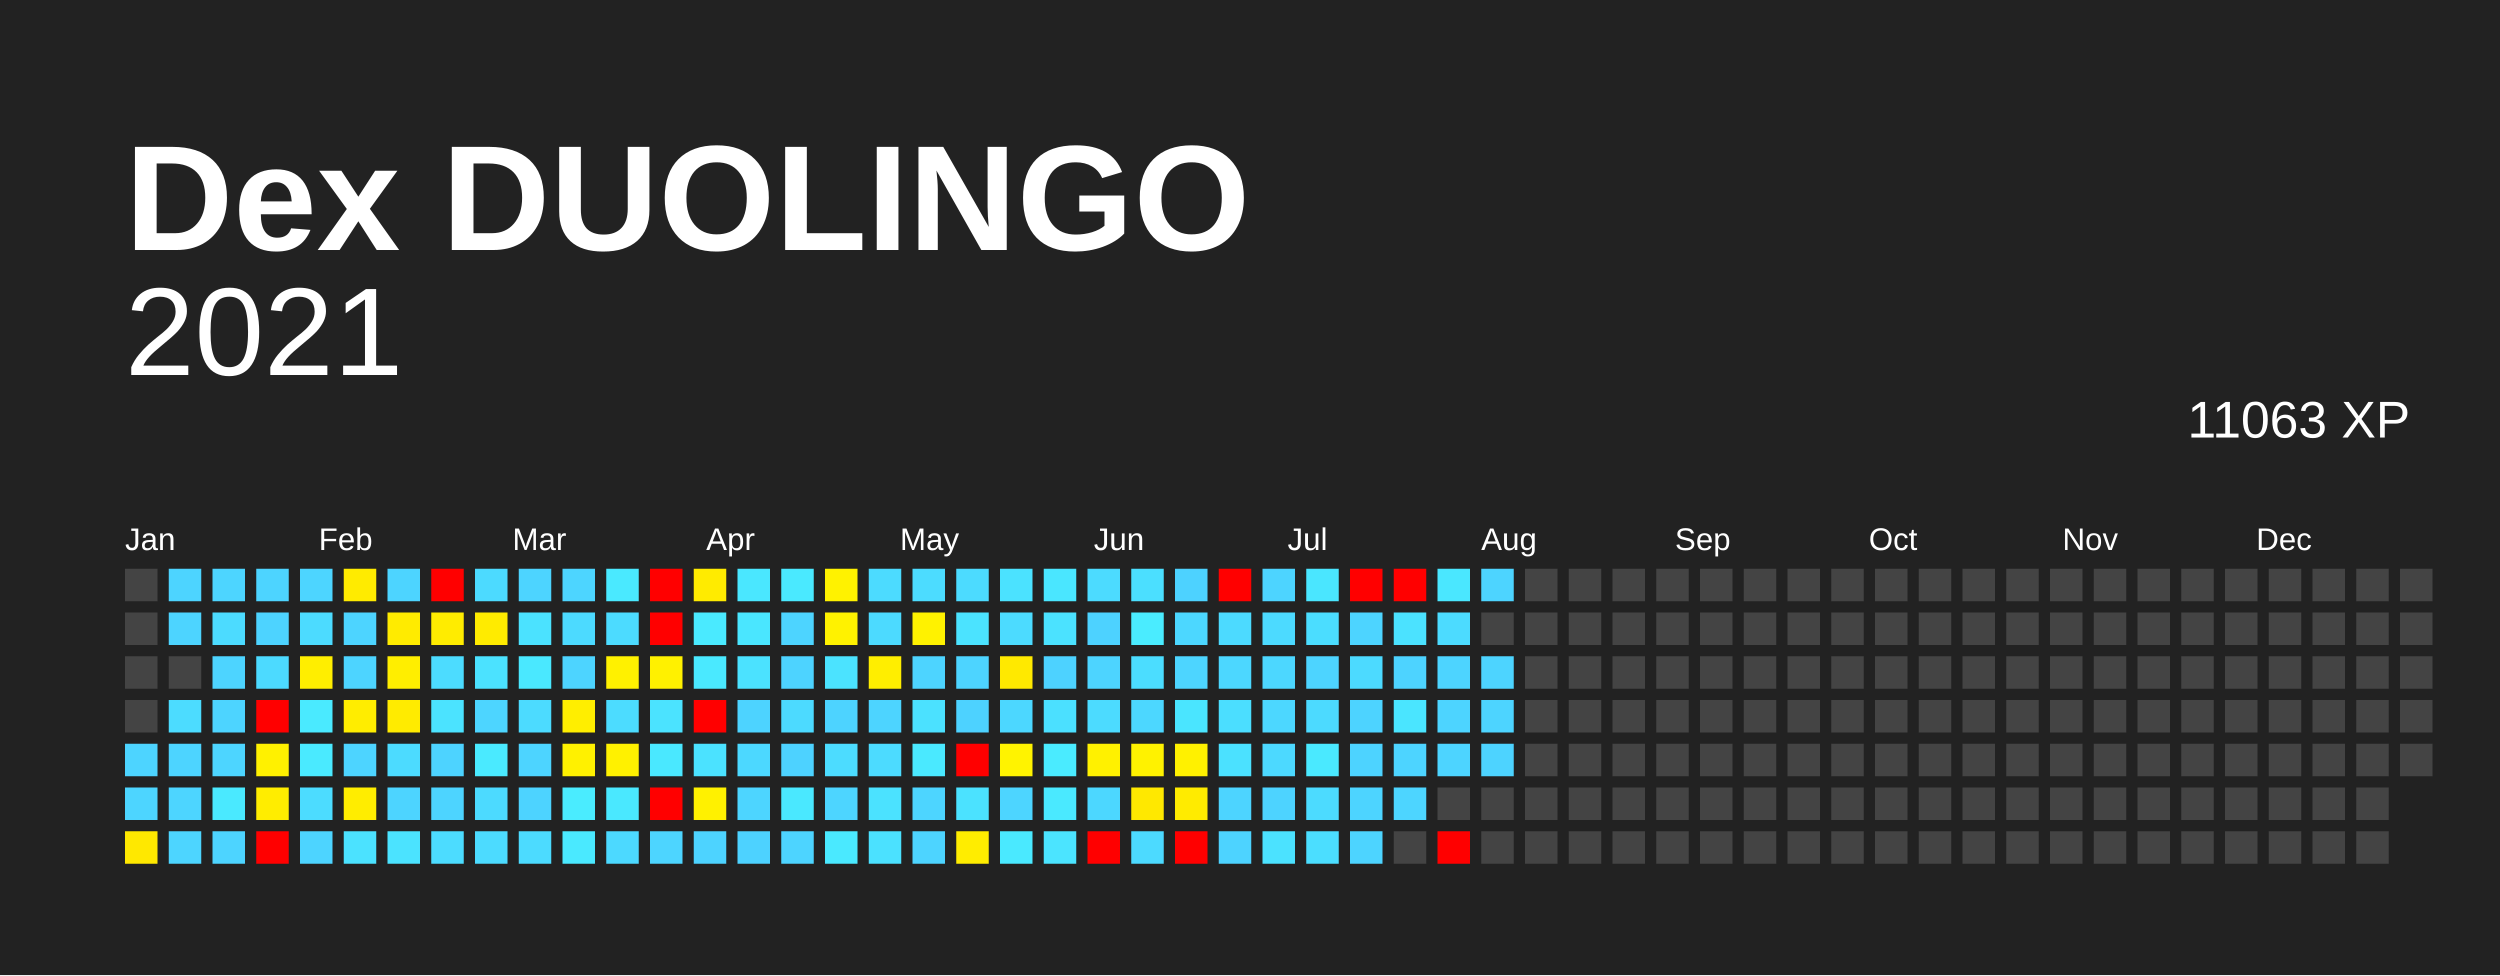
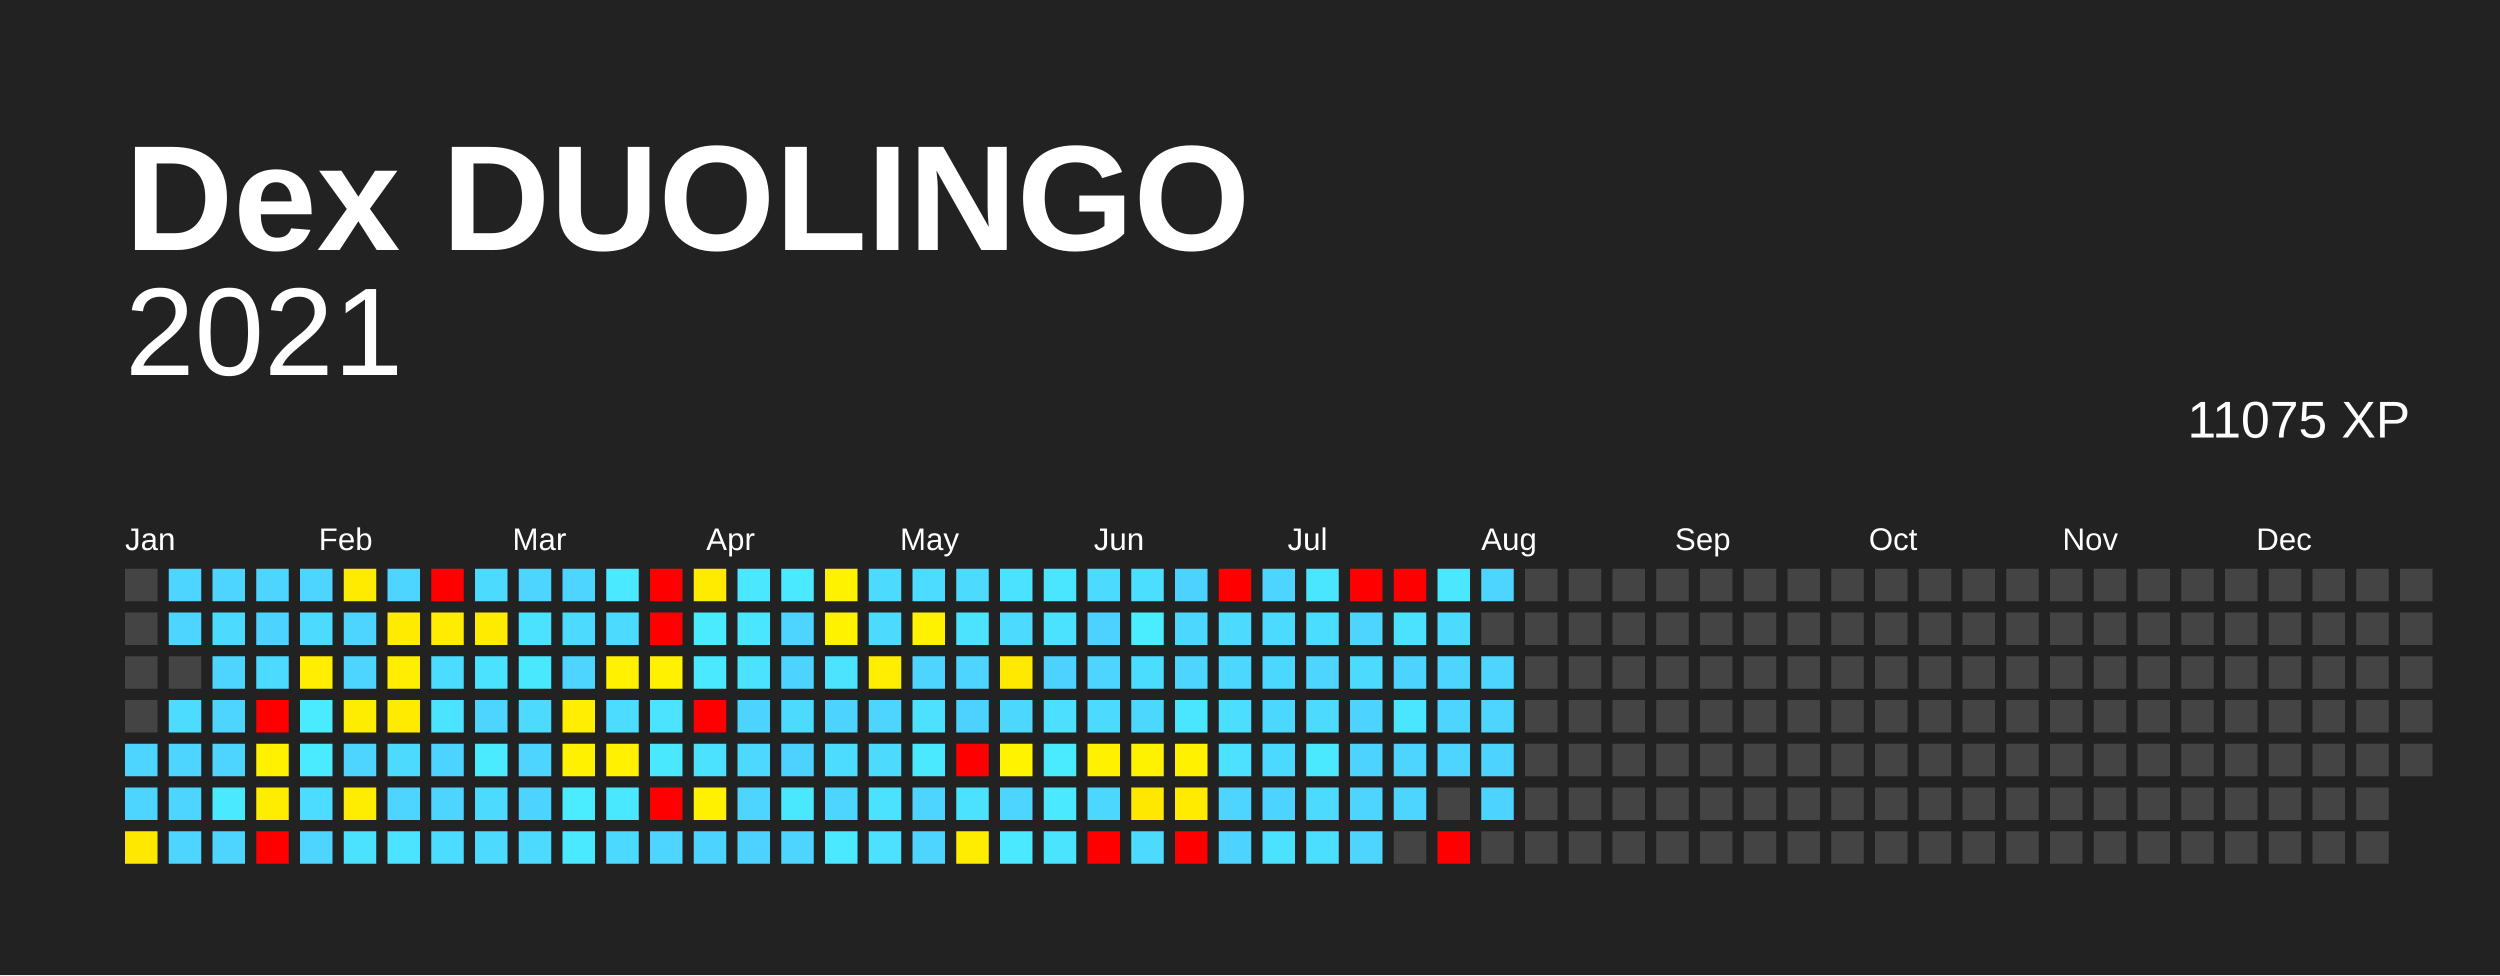
<svg xmlns="http://www.w3.org/2000/svg" baseProfile="full" height="78mm" version="1.1" viewBox="0,0,200,78" width="200mm">
  <defs />
  <rect fill="#222222" height="78" width="200" x="0" y="0" />
  <text fill="#FFFFFF" style="font-size:12px; font-family:Arial; font-weight:bold;" x="10" y="20">Dex DUOLINGO</text>
  <text alignment-baseline="hanging" fill="#FFFFFF" style="font-size:10.0px; font-family:Arial;" x="10" y="30">2021</text>
-   <text alignment-baseline="hanging" fill="#FFFFFF" style="font-size:4.125px; font-family:Arial;" x="175" y="35">11063 XP</text>
+   <text alignment-baseline="hanging" fill="#FFFFFF" style="font-size:4.125px; font-family:Arial;" x="175" y="35">11075 XP</text>
  <text fill="#FFFFFF" style="font-size:2.5px; font-family:Arial" x="10.0" y="44">Jan</text>
  <text fill="#FFFFFF" style="font-size:2.5px; font-family:Arial" x="25.5" y="44">Feb</text>
  <text fill="#FFFFFF" style="font-size:2.5px; font-family:Arial" x="41.0" y="44">Mar</text>
  <text fill="#FFFFFF" style="font-size:2.5px; font-family:Arial" x="56.5" y="44">Apr</text>
  <text fill="#FFFFFF" style="font-size:2.5px; font-family:Arial" x="72.0" y="44">May</text>
  <text fill="#FFFFFF" style="font-size:2.5px; font-family:Arial" x="87.5" y="44">Jun</text>
  <text fill="#FFFFFF" style="font-size:2.5px; font-family:Arial" x="103.0" y="44">Jul</text>
  <text fill="#FFFFFF" style="font-size:2.5px; font-family:Arial" x="118.5" y="44">Aug</text>
  <text fill="#FFFFFF" style="font-size:2.5px; font-family:Arial" x="134.0" y="44">Sep</text>
  <text fill="#FFFFFF" style="font-size:2.5px; font-family:Arial" x="149.5" y="44">Oct</text>
  <text fill="#FFFFFF" style="font-size:2.5px; font-family:Arial" x="165.0" y="44">Nov</text>
  <text fill="#FFFFFF" style="font-size:2.5px; font-family:Arial" x="180.5" y="44">Dec</text>
  <rect fill="#444444" height="2.6" width="2.6" x="10.0" y="45.5" />
  <rect fill="#444444" height="2.6" width="2.6" x="10.0" y="49.0" />
  <rect fill="#444444" height="2.6" width="2.6" x="10.0" y="52.5" />
  <rect fill="#444444" height="2.6" width="2.6" x="10.0" y="56.0" />
  <rect fill="#4dd4ff" height="2.6" width="2.6" x="10.0" y="59.5" />
  <rect fill="#4dd5ff" height="2.6" width="2.6" x="10.0" y="63.0" />
  <rect fill="#ffe800" height="2.6" width="2.6" x="10.0" y="66.5" />
  <rect fill="#4dd4ff" height="2.6" width="2.6" x="13.5" y="45.5" />
  <rect fill="#4dd4ff" height="2.6" width="2.6" x="13.5" y="49.0" />
  <rect fill="#444444" height="2.6" width="2.6" x="13.5" y="52.5" />
  <rect fill="#4cdcff" height="2.6" width="2.6" x="13.5" y="56.0" />
  <rect fill="#4dd4ff" height="2.6" width="2.6" x="13.5" y="59.5" />
  <rect fill="#4dd5ff" height="2.6" width="2.6" x="13.5" y="63.0" />
  <rect fill="#4dd5ff" height="2.6" width="2.6" x="13.5" y="66.5" />
  <rect fill="#4dd5ff" height="2.6" width="2.6" x="17.0" y="45.5" />
  <rect fill="#4cdbff" height="2.6" width="2.6" x="17.0" y="49.0" />
  <rect fill="#4dd4ff" height="2.6" width="2.6" x="17.0" y="52.5" />
  <rect fill="#4dd4ff" height="2.6" width="2.6" x="17.0" y="56.0" />
  <rect fill="#4dd5ff" height="2.6" width="2.6" x="17.0" y="59.5" />
  <rect fill="#4ae9ff" height="2.6" width="2.6" x="17.0" y="63.0" />
  <rect fill="#4dd4ff" height="2.6" width="2.6" x="17.0" y="66.5" />
  <rect fill="#4dd4ff" height="2.6" width="2.6" x="20.5" y="45.5" />
  <rect fill="#4dd3ff" height="2.6" width="2.6" x="20.5" y="49.0" />
  <rect fill="#4cdaff" height="2.6" width="2.6" x="20.5" y="52.5" />
  <rect fill="red" height="2.6" width="2.6" x="20.5" y="56.0" />
  <rect fill="#fff100" height="2.6" width="2.6" x="20.5" y="59.5" />
  <rect fill="#ffed00" height="2.6" width="2.6" x="20.5" y="63.0" />
  <rect fill="red" height="2.6" width="2.6" x="20.5" y="66.5" />
  <rect fill="#4dd5ff" height="2.6" width="2.6" x="24.0" y="45.5" />
  <rect fill="#4cdbff" height="2.6" width="2.6" x="24.0" y="49.0" />
  <rect fill="#ffee00" height="2.6" width="2.6" x="24.0" y="52.5" />
  <rect fill="#4aeaff" height="2.6" width="2.6" x="24.0" y="56.0" />
  <rect fill="#4aeaff" height="2.6" width="2.6" x="24.0" y="59.5" />
  <rect fill="#4cdcff" height="2.6" width="2.6" x="24.0" y="63.0" />
  <rect fill="#4dd4ff" height="2.6" width="2.6" x="24.0" y="66.5" />
  <rect fill="#ffeb00" height="2.6" width="2.6" x="27.5" y="45.5" />
  <rect fill="#4dd4ff" height="2.6" width="2.6" x="27.5" y="49.0" />
  <rect fill="#4dd4ff" height="2.6" width="2.6" x="27.5" y="52.5" />
  <rect fill="#ffed00" height="2.6" width="2.6" x="27.5" y="56.0" />
  <rect fill="#4dd4ff" height="2.6" width="2.6" x="27.5" y="59.5" />
  <rect fill="#ffed00" height="2.6" width="2.6" x="27.5" y="63.0" />
  <rect fill="#4be2ff" height="2.6" width="2.6" x="27.5" y="66.5" />
  <rect fill="#4dd4ff" height="2.6" width="2.6" x="31.0" y="45.5" />
  <rect fill="#ffeb00" height="2.6" width="2.6" x="31.0" y="49.0" />
  <rect fill="#ffee00" height="2.6" width="2.6" x="31.0" y="52.5" />
  <rect fill="#ffeb00" height="2.6" width="2.6" x="31.0" y="56.0" />
  <rect fill="#4cdbff" height="2.6" width="2.6" x="31.0" y="59.5" />
  <rect fill="#4dd4ff" height="2.6" width="2.6" x="31.0" y="63.0" />
  <rect fill="#4be3ff" height="2.6" width="2.6" x="31.0" y="66.5" />
  <rect fill="red" height="2.6" width="2.6" x="34.5" y="45.5" />
  <rect fill="#ffec00" height="2.6" width="2.6" x="34.5" y="49.0" />
  <rect fill="#4cdcff" height="2.6" width="2.6" x="34.5" y="52.5" />
  <rect fill="#4be3ff" height="2.6" width="2.6" x="34.5" y="56.0" />
  <rect fill="#4dd3ff" height="2.6" width="2.6" x="34.5" y="59.5" />
  <rect fill="#4dd4ff" height="2.6" width="2.6" x="34.5" y="63.0" />
  <rect fill="#4cdcff" height="2.6" width="2.6" x="34.5" y="66.5" />
  <rect fill="#4cdaff" height="2.6" width="2.6" x="38.0" y="45.5" />
  <rect fill="#ffeb00" height="2.6" width="2.6" x="38.0" y="49.0" />
  <rect fill="#4be2ff" height="2.6" width="2.6" x="38.0" y="52.5" />
  <rect fill="#4dd5ff" height="2.6" width="2.6" x="38.0" y="56.0" />
  <rect fill="#4aeaff" height="2.6" width="2.6" x="38.0" y="59.5" />
  <rect fill="#4cdaff" height="2.6" width="2.6" x="38.0" y="63.0" />
  <rect fill="#4cdbff" height="2.6" width="2.6" x="38.0" y="66.5" />
  <rect fill="#4dd4ff" height="2.6" width="2.6" x="41.5" y="45.5" />
  <rect fill="#4be2ff" height="2.6" width="2.6" x="41.5" y="49.0" />
  <rect fill="#4ae8ff" height="2.6" width="2.6" x="41.5" y="52.5" />
  <rect fill="#4cdbff" height="2.6" width="2.6" x="41.5" y="56.0" />
  <rect fill="#4dd4ff" height="2.6" width="2.6" x="41.5" y="59.5" />
  <rect fill="#4dd3ff" height="2.6" width="2.6" x="41.5" y="63.0" />
  <rect fill="#4cdbff" height="2.6" width="2.6" x="41.5" y="66.5" />
  <rect fill="#4dd5ff" height="2.6" width="2.6" x="45.0" y="45.5" />
  <rect fill="#4cdaff" height="2.6" width="2.6" x="45.0" y="49.0" />
  <rect fill="#4dd4ff" height="2.6" width="2.6" x="45.0" y="52.5" />
  <rect fill="#ffee00" height="2.6" width="2.6" x="45.0" y="56.0" />
  <rect fill="#fff100" height="2.6" width="2.6" x="45.0" y="59.5" />
  <rect fill="#4aecff" height="2.6" width="2.6" x="45.0" y="63.0" />
  <rect fill="#4ae9ff" height="2.6" width="2.6" x="45.0" y="66.5" />
  <rect fill="#4ae9ff" height="2.6" width="2.6" x="48.5" y="45.5" />
  <rect fill="#4cdbff" height="2.6" width="2.6" x="48.5" y="49.0" />
  <rect fill="#fff100" height="2.6" width="2.6" x="48.5" y="52.5" />
  <rect fill="#4cdcff" height="2.6" width="2.6" x="48.5" y="56.0" />
  <rect fill="#fff100" height="2.6" width="2.6" x="48.5" y="59.5" />
  <rect fill="#4ae8ff" height="2.6" width="2.6" x="48.5" y="63.0" />
  <rect fill="#4cd9ff" height="2.6" width="2.6" x="48.5" y="66.5" />
  <rect fill="red" height="2.6" width="2.6" x="52.0" y="45.5" />
  <rect fill="red" height="2.6" width="2.6" x="52.0" y="49.0" />
  <rect fill="#fff100" height="2.6" width="2.6" x="52.0" y="52.5" />
  <rect fill="#4be3ff" height="2.6" width="2.6" x="52.0" y="56.0" />
  <rect fill="#4ae8ff" height="2.6" width="2.6" x="52.0" y="59.5" />
  <rect fill="red" height="2.6" width="2.6" x="52.0" y="63.0" />
  <rect fill="#4dd5ff" height="2.6" width="2.6" x="52.0" y="66.5" />
  <rect fill="#ffeb00" height="2.6" width="2.6" x="55.5" y="45.5" />
  <rect fill="#4aeaff" height="2.6" width="2.6" x="55.5" y="49.0" />
  <rect fill="#4ae9ff" height="2.6" width="2.6" x="55.5" y="52.5" />
  <rect fill="red" height="2.6" width="2.6" x="55.5" y="56.0" />
  <rect fill="#4be2ff" height="2.6" width="2.6" x="55.5" y="59.5" />
  <rect fill="#fff100" height="2.6" width="2.6" x="55.5" y="63.0" />
  <rect fill="#4dd3ff" height="2.6" width="2.6" x="55.5" y="66.5" />
  <rect fill="#4ae7ff" height="2.6" width="2.6" x="59.0" y="45.5" />
  <rect fill="#4ae6ff" height="2.6" width="2.6" x="59.0" y="49.0" />
  <rect fill="#4be2ff" height="2.6" width="2.6" x="59.0" y="52.5" />
  <rect fill="#4dd3ff" height="2.6" width="2.6" x="59.0" y="56.0" />
  <rect fill="#4cd8ff" height="2.6" width="2.6" x="59.0" y="59.5" />
  <rect fill="#4dd5ff" height="2.6" width="2.6" x="59.0" y="63.0" />
  <rect fill="#4dd2ff" height="2.6" width="2.6" x="59.0" y="66.5" />
  <rect fill="#4ae9ff" height="2.6" width="2.6" x="62.5" y="45.5" />
  <rect fill="#4dd4ff" height="2.6" width="2.6" x="62.5" y="49.0" />
  <rect fill="#4dd3ff" height="2.6" width="2.6" x="62.5" y="52.5" />
  <rect fill="#4cdaff" height="2.6" width="2.6" x="62.5" y="56.0" />
  <rect fill="#4dd2ff" height="2.6" width="2.6" x="62.5" y="59.5" />
  <rect fill="#4ae8ff" height="2.6" width="2.6" x="62.5" y="63.0" />
  <rect fill="#4dd4ff" height="2.6" width="2.6" x="62.5" y="66.5" />
  <rect fill="#fff200" height="2.6" width="2.6" x="66.0" y="45.5" />
  <rect fill="#fff200" height="2.6" width="2.6" x="66.0" y="49.0" />
  <rect fill="#4be3ff" height="2.6" width="2.6" x="66.0" y="52.5" />
  <rect fill="#4dd3ff" height="2.6" width="2.6" x="66.0" y="56.0" />
  <rect fill="#4cdcff" height="2.6" width="2.6" x="66.0" y="59.5" />
  <rect fill="#4dd5ff" height="2.6" width="2.6" x="66.0" y="63.0" />
  <rect fill="#4ae9ff" height="2.6" width="2.6" x="66.0" y="66.5" />
  <rect fill="#4cdbff" height="2.6" width="2.6" x="69.5" y="45.5" />
  <rect fill="#4cdaff" height="2.6" width="2.6" x="69.5" y="49.0" />
  <rect fill="#ffee00" height="2.6" width="2.6" x="69.5" y="52.5" />
  <rect fill="#4dd4ff" height="2.6" width="2.6" x="69.5" y="56.0" />
  <rect fill="#4cdbff" height="2.6" width="2.6" x="69.5" y="59.5" />
  <rect fill="#4be2ff" height="2.6" width="2.6" x="69.5" y="63.0" />
  <rect fill="#4be1ff" height="2.6" width="2.6" x="69.5" y="66.5" />
  <rect fill="#4cdcff" height="2.6" width="2.6" x="73.0" y="45.5" />
  <rect fill="#fff200" height="2.6" width="2.6" x="73.0" y="49.0" />
  <rect fill="#4dd4ff" height="2.6" width="2.6" x="73.0" y="52.5" />
  <rect fill="#4be1ff" height="2.6" width="2.6" x="73.0" y="56.0" />
  <rect fill="#4ae9ff" height="2.6" width="2.6" x="73.0" y="59.5" />
  <rect fill="#4dd5ff" height="2.6" width="2.6" x="73.0" y="63.0" />
  <rect fill="#4dd4ff" height="2.6" width="2.6" x="73.0" y="66.5" />
  <rect fill="#4cdbff" height="2.6" width="2.6" x="76.5" y="45.5" />
  <rect fill="#4be3ff" height="2.6" width="2.6" x="76.5" y="49.0" />
  <rect fill="#4dd4ff" height="2.6" width="2.6" x="76.5" y="52.5" />
  <rect fill="#4dd2ff" height="2.6" width="2.6" x="76.5" y="56.0" />
  <rect fill="red" height="2.6" width="2.6" x="76.5" y="59.5" />
  <rect fill="#4be2ff" height="2.6" width="2.6" x="76.5" y="63.0" />
  <rect fill="#ffed00" height="2.6" width="2.6" x="76.5" y="66.5" />
  <rect fill="#4be2ff" height="2.6" width="2.6" x="80.0" y="45.5" />
  <rect fill="#4cdbff" height="2.6" width="2.6" x="80.0" y="49.0" />
  <rect fill="#ffe900" height="2.6" width="2.6" x="80.0" y="52.5" />
  <rect fill="#4cd7ff" height="2.6" width="2.6" x="80.0" y="56.0" />
  <rect fill="#fff300" height="2.6" width="2.6" x="80.0" y="59.5" />
  <rect fill="#4dd5ff" height="2.6" width="2.6" x="80.0" y="63.0" />
  <rect fill="#4ae9ff" height="2.6" width="2.6" x="80.0" y="66.5" />
  <rect fill="#4ae6ff" height="2.6" width="2.6" x="83.5" y="45.5" />
  <rect fill="#4be2ff" height="2.6" width="2.6" x="83.5" y="49.0" />
  <rect fill="#4dd2ff" height="2.6" width="2.6" x="83.5" y="52.5" />
  <rect fill="#4be0ff" height="2.6" width="2.6" x="83.5" y="56.0" />
  <rect fill="#4aebff" height="2.6" width="2.6" x="83.5" y="59.5" />
  <rect fill="#4ae9ff" height="2.6" width="2.6" x="83.5" y="63.0" />
  <rect fill="#4be4ff" height="2.6" width="2.6" x="83.5" y="66.5" />
  <rect fill="#4cdbff" height="2.6" width="2.6" x="87.0" y="45.5" />
  <rect fill="#4dd2ff" height="2.6" width="2.6" x="87.0" y="49.0" />
  <rect fill="#4dd4ff" height="2.6" width="2.6" x="87.0" y="52.5" />
  <rect fill="#4cdbff" height="2.6" width="2.6" x="87.0" y="56.0" />
  <rect fill="#fff100" height="2.6" width="2.6" x="87.0" y="59.5" />
  <rect fill="#4cd7ff" height="2.6" width="2.6" x="87.0" y="63.0" />
  <rect fill="red" height="2.6" width="2.6" x="87.0" y="66.5" />
  <rect fill="#4bdfff" height="2.6" width="2.6" x="90.5" y="45.5" />
  <rect fill="#4aecff" height="2.6" width="2.6" x="90.5" y="49.0" />
  <rect fill="#4bddff" height="2.6" width="2.6" x="90.5" y="52.5" />
  <rect fill="#4cd7ff" height="2.6" width="2.6" x="90.5" y="56.0" />
  <rect fill="#fff200" height="2.6" width="2.6" x="90.5" y="59.5" />
  <rect fill="#ffe800" height="2.6" width="2.6" x="90.5" y="63.0" />
  <rect fill="#4cdaff" height="2.6" width="2.6" x="90.5" y="66.5" />
  <rect fill="#4dd2ff" height="2.6" width="2.6" x="94.0" y="45.5" />
  <rect fill="#4cd7ff" height="2.6" width="2.6" x="94.0" y="49.0" />
  <rect fill="#4dd5ff" height="2.6" width="2.6" x="94.0" y="52.5" />
  <rect fill="#4ae5ff" height="2.6" width="2.6" x="94.0" y="56.0" />
  <rect fill="#fff100" height="2.6" width="2.6" x="94.0" y="59.5" />
  <rect fill="#ffeb00" height="2.6" width="2.6" x="94.0" y="63.0" />
  <rect fill="red" height="2.6" width="2.6" x="94.0" y="66.5" />
  <rect fill="red" height="2.6" width="2.6" x="97.5" y="45.5" />
  <rect fill="#4cdaff" height="2.6" width="2.6" x="97.5" y="49.0" />
  <rect fill="#4cd7ff" height="2.6" width="2.6" x="97.5" y="52.5" />
  <rect fill="#4bdeff" height="2.6" width="2.6" x="97.5" y="56.0" />
  <rect fill="#4be1ff" height="2.6" width="2.6" x="97.5" y="59.5" />
  <rect fill="#4dd4ff" height="2.6" width="2.6" x="97.5" y="63.0" />
  <rect fill="#4dd3ff" height="2.6" width="2.6" x="97.5" y="66.5" />
  <rect fill="#4dd4ff" height="2.6" width="2.6" x="101.0" y="45.5" />
  <rect fill="#4cdaff" height="2.6" width="2.6" x="101.0" y="49.0" />
  <rect fill="#4cd7ff" height="2.6" width="2.6" x="101.0" y="52.5" />
  <rect fill="#4cd7ff" height="2.6" width="2.6" x="101.0" y="56.0" />
  <rect fill="#4cd9ff" height="2.6" width="2.6" x="101.0" y="59.5" />
  <rect fill="#4dd3ff" height="2.6" width="2.6" x="101.0" y="63.0" />
  <rect fill="#4be2ff" height="2.6" width="2.6" x="101.0" y="66.5" />
  <rect fill="#4ae6ff" height="2.6" width="2.6" x="104.5" y="45.5" />
  <rect fill="#4bddff" height="2.6" width="2.6" x="104.5" y="49.0" />
  <rect fill="#4dd4ff" height="2.6" width="2.6" x="104.5" y="52.5" />
  <rect fill="#4cdaff" height="2.6" width="2.6" x="104.5" y="56.0" />
  <rect fill="#4ae9ff" height="2.6" width="2.6" x="104.5" y="59.5" />
  <rect fill="#4cdbff" height="2.6" width="2.6" x="104.5" y="63.0" />
  <rect fill="#4bdeff" height="2.6" width="2.6" x="104.5" y="66.5" />
  <rect fill="red" height="2.6" width="2.6" x="108.0" y="45.5" />
  <rect fill="#4dd4ff" height="2.6" width="2.6" x="108.0" y="49.0" />
  <rect fill="#4cdaff" height="2.6" width="2.6" x="108.0" y="52.5" />
  <rect fill="#4dd3ff" height="2.6" width="2.6" x="108.0" y="56.0" />
  <rect fill="#4dd3ff" height="2.6" width="2.6" x="108.0" y="59.5" />
  <rect fill="#4dd4ff" height="2.6" width="2.6" x="108.0" y="63.0" />
  <rect fill="#4dd4ff" height="2.6" width="2.6" x="108.0" y="66.5" />
  <rect fill="red" height="2.6" width="2.6" x="111.5" y="45.5" />
  <rect fill="#4be2ff" height="2.6" width="2.6" x="111.5" y="49.0" />
  <rect fill="#4dd3ff" height="2.6" width="2.6" x="111.5" y="52.5" />
  <rect fill="#4ae5ff" height="2.6" width="2.6" x="111.5" y="56.0" />
  <rect fill="#4dd4ff" height="2.6" width="2.6" x="111.5" y="59.5" />
  <rect fill="#4dd5ff" height="2.6" width="2.6" x="111.5" y="63.0" />
  <rect fill="#444444" height="2.6" width="2.6" x="111.5" y="66.5" />
  <rect fill="#4ae7ff" height="2.6" width="2.6" x="115.0" y="45.5" />
  <rect fill="#4cdbff" height="2.6" width="2.6" x="115.0" y="49.0" />
  <rect fill="#4dd4ff" height="2.6" width="2.6" x="115.0" y="52.5" />
  <rect fill="#4dd4ff" height="2.6" width="2.6" x="115.0" y="56.0" />
  <rect fill="#4dd4ff" height="2.6" width="2.6" x="115.0" y="59.5" />
  <rect fill="#444444" height="2.6" width="2.6" x="115.0" y="63.0" />
  <rect fill="red" height="2.6" width="2.6" x="115.0" y="66.5" />
  <rect fill="#4dd4ff" height="2.6" width="2.6" x="118.5" y="45.5" />
  <rect fill="#444444" height="2.6" width="2.6" x="118.5" y="49.0" />
  <rect fill="#4dd4ff" height="2.6" width="2.6" x="118.5" y="52.5" />
  <rect fill="#4dd4ff" height="2.6" width="2.6" x="118.5" y="56.0" />
  <rect fill="#4dd3ff" height="2.6" width="2.6" x="118.5" y="59.5" />
-   <rect fill="#444444" height="2.6" width="2.6" x="118.5" y="63.0" />
+   <rect fill="#4dd3ff" height="2.6" width="2.6" x="118.5" y="63.0" />
  <rect fill="#444444" height="2.6" width="2.6" x="118.5" y="66.5" />
  <rect fill="#444444" height="2.6" width="2.6" x="122.0" y="45.5" />
  <rect fill="#444444" height="2.6" width="2.6" x="122.0" y="49.0" />
  <rect fill="#444444" height="2.6" width="2.6" x="122.0" y="52.5" />
  <rect fill="#444444" height="2.6" width="2.6" x="122.0" y="56.0" />
  <rect fill="#444444" height="2.6" width="2.6" x="122.0" y="59.5" />
  <rect fill="#444444" height="2.6" width="2.6" x="122.0" y="63.0" />
  <rect fill="#444444" height="2.6" width="2.6" x="122.0" y="66.5" />
  <rect fill="#444444" height="2.6" width="2.6" x="125.5" y="45.5" />
  <rect fill="#444444" height="2.6" width="2.6" x="125.5" y="49.0" />
  <rect fill="#444444" height="2.6" width="2.6" x="125.5" y="52.5" />
  <rect fill="#444444" height="2.6" width="2.6" x="125.5" y="56.0" />
  <rect fill="#444444" height="2.6" width="2.6" x="125.5" y="59.5" />
  <rect fill="#444444" height="2.6" width="2.6" x="125.5" y="63.0" />
  <rect fill="#444444" height="2.6" width="2.6" x="125.5" y="66.5" />
  <rect fill="#444444" height="2.6" width="2.6" x="129.0" y="45.5" />
  <rect fill="#444444" height="2.6" width="2.6" x="129.0" y="49.0" />
  <rect fill="#444444" height="2.6" width="2.6" x="129.0" y="52.5" />
  <rect fill="#444444" height="2.6" width="2.6" x="129.0" y="56.0" />
  <rect fill="#444444" height="2.6" width="2.6" x="129.0" y="59.5" />
  <rect fill="#444444" height="2.6" width="2.6" x="129.0" y="63.0" />
  <rect fill="#444444" height="2.6" width="2.6" x="129.0" y="66.5" />
  <rect fill="#444444" height="2.6" width="2.6" x="132.5" y="45.5" />
  <rect fill="#444444" height="2.6" width="2.6" x="132.5" y="49.0" />
  <rect fill="#444444" height="2.6" width="2.6" x="132.5" y="52.5" />
  <rect fill="#444444" height="2.6" width="2.6" x="132.5" y="56.0" />
  <rect fill="#444444" height="2.6" width="2.6" x="132.5" y="59.5" />
  <rect fill="#444444" height="2.6" width="2.6" x="132.5" y="63.0" />
  <rect fill="#444444" height="2.6" width="2.6" x="132.5" y="66.5" />
  <rect fill="#444444" height="2.6" width="2.6" x="136.0" y="45.5" />
  <rect fill="#444444" height="2.6" width="2.6" x="136.0" y="49.0" />
  <rect fill="#444444" height="2.6" width="2.6" x="136.0" y="52.5" />
  <rect fill="#444444" height="2.6" width="2.6" x="136.0" y="56.0" />
  <rect fill="#444444" height="2.6" width="2.6" x="136.0" y="59.5" />
  <rect fill="#444444" height="2.6" width="2.6" x="136.0" y="63.0" />
  <rect fill="#444444" height="2.6" width="2.6" x="136.0" y="66.5" />
  <rect fill="#444444" height="2.6" width="2.6" x="139.5" y="45.5" />
  <rect fill="#444444" height="2.6" width="2.6" x="139.5" y="49.0" />
  <rect fill="#444444" height="2.6" width="2.6" x="139.5" y="52.5" />
  <rect fill="#444444" height="2.6" width="2.6" x="139.5" y="56.0" />
  <rect fill="#444444" height="2.6" width="2.6" x="139.5" y="59.5" />
  <rect fill="#444444" height="2.6" width="2.6" x="139.5" y="63.0" />
  <rect fill="#444444" height="2.6" width="2.6" x="139.5" y="66.5" />
  <rect fill="#444444" height="2.6" width="2.6" x="143.0" y="45.5" />
  <rect fill="#444444" height="2.6" width="2.6" x="143.0" y="49.0" />
  <rect fill="#444444" height="2.6" width="2.6" x="143.0" y="52.5" />
  <rect fill="#444444" height="2.6" width="2.6" x="143.0" y="56.0" />
  <rect fill="#444444" height="2.6" width="2.6" x="143.0" y="59.5" />
  <rect fill="#444444" height="2.6" width="2.6" x="143.0" y="63.0" />
  <rect fill="#444444" height="2.6" width="2.6" x="143.0" y="66.5" />
  <rect fill="#444444" height="2.6" width="2.6" x="146.5" y="45.5" />
  <rect fill="#444444" height="2.6" width="2.6" x="146.5" y="49.0" />
  <rect fill="#444444" height="2.6" width="2.6" x="146.5" y="52.5" />
  <rect fill="#444444" height="2.6" width="2.6" x="146.5" y="56.0" />
  <rect fill="#444444" height="2.6" width="2.6" x="146.5" y="59.5" />
  <rect fill="#444444" height="2.6" width="2.6" x="146.5" y="63.0" />
  <rect fill="#444444" height="2.6" width="2.6" x="146.5" y="66.5" />
  <rect fill="#444444" height="2.6" width="2.6" x="150.0" y="45.5" />
  <rect fill="#444444" height="2.6" width="2.6" x="150.0" y="49.0" />
  <rect fill="#444444" height="2.6" width="2.6" x="150.0" y="52.5" />
  <rect fill="#444444" height="2.6" width="2.6" x="150.0" y="56.0" />
  <rect fill="#444444" height="2.6" width="2.6" x="150.0" y="59.5" />
  <rect fill="#444444" height="2.6" width="2.6" x="150.0" y="63.0" />
  <rect fill="#444444" height="2.6" width="2.6" x="150.0" y="66.5" />
  <rect fill="#444444" height="2.6" width="2.6" x="153.5" y="45.5" />
  <rect fill="#444444" height="2.6" width="2.6" x="153.5" y="49.0" />
  <rect fill="#444444" height="2.6" width="2.6" x="153.5" y="52.5" />
  <rect fill="#444444" height="2.6" width="2.6" x="153.5" y="56.0" />
  <rect fill="#444444" height="2.6" width="2.6" x="153.5" y="59.5" />
  <rect fill="#444444" height="2.6" width="2.6" x="153.5" y="63.0" />
  <rect fill="#444444" height="2.6" width="2.6" x="153.5" y="66.5" />
  <rect fill="#444444" height="2.6" width="2.6" x="157.0" y="45.5" />
  <rect fill="#444444" height="2.6" width="2.6" x="157.0" y="49.0" />
  <rect fill="#444444" height="2.6" width="2.6" x="157.0" y="52.5" />
  <rect fill="#444444" height="2.6" width="2.6" x="157.0" y="56.0" />
  <rect fill="#444444" height="2.6" width="2.6" x="157.0" y="59.5" />
  <rect fill="#444444" height="2.6" width="2.6" x="157.0" y="63.0" />
  <rect fill="#444444" height="2.6" width="2.6" x="157.0" y="66.5" />
  <rect fill="#444444" height="2.6" width="2.6" x="160.5" y="45.5" />
  <rect fill="#444444" height="2.6" width="2.6" x="160.5" y="49.0" />
  <rect fill="#444444" height="2.6" width="2.6" x="160.5" y="52.5" />
  <rect fill="#444444" height="2.6" width="2.6" x="160.5" y="56.0" />
  <rect fill="#444444" height="2.6" width="2.6" x="160.5" y="59.5" />
  <rect fill="#444444" height="2.6" width="2.6" x="160.5" y="63.0" />
  <rect fill="#444444" height="2.6" width="2.6" x="160.5" y="66.5" />
  <rect fill="#444444" height="2.6" width="2.6" x="164.0" y="45.5" />
  <rect fill="#444444" height="2.6" width="2.6" x="164.0" y="49.0" />
  <rect fill="#444444" height="2.6" width="2.6" x="164.0" y="52.5" />
  <rect fill="#444444" height="2.6" width="2.6" x="164.0" y="56.0" />
  <rect fill="#444444" height="2.6" width="2.6" x="164.0" y="59.5" />
  <rect fill="#444444" height="2.6" width="2.6" x="164.0" y="63.0" />
  <rect fill="#444444" height="2.6" width="2.6" x="164.0" y="66.5" />
  <rect fill="#444444" height="2.6" width="2.6" x="167.5" y="45.5" />
  <rect fill="#444444" height="2.6" width="2.6" x="167.5" y="49.0" />
  <rect fill="#444444" height="2.6" width="2.6" x="167.5" y="52.5" />
  <rect fill="#444444" height="2.6" width="2.6" x="167.5" y="56.0" />
  <rect fill="#444444" height="2.6" width="2.6" x="167.5" y="59.5" />
  <rect fill="#444444" height="2.6" width="2.6" x="167.5" y="63.0" />
  <rect fill="#444444" height="2.6" width="2.6" x="167.5" y="66.5" />
  <rect fill="#444444" height="2.6" width="2.6" x="171.0" y="45.5" />
  <rect fill="#444444" height="2.6" width="2.6" x="171.0" y="49.0" />
  <rect fill="#444444" height="2.6" width="2.6" x="171.0" y="52.5" />
  <rect fill="#444444" height="2.6" width="2.6" x="171.0" y="56.0" />
  <rect fill="#444444" height="2.6" width="2.6" x="171.0" y="59.5" />
  <rect fill="#444444" height="2.6" width="2.6" x="171.0" y="63.0" />
  <rect fill="#444444" height="2.6" width="2.6" x="171.0" y="66.5" />
  <rect fill="#444444" height="2.6" width="2.6" x="174.5" y="45.5" />
  <rect fill="#444444" height="2.6" width="2.6" x="174.5" y="49.0" />
  <rect fill="#444444" height="2.6" width="2.6" x="174.5" y="52.5" />
  <rect fill="#444444" height="2.6" width="2.6" x="174.5" y="56.0" />
  <rect fill="#444444" height="2.6" width="2.6" x="174.5" y="59.5" />
  <rect fill="#444444" height="2.6" width="2.6" x="174.5" y="63.0" />
  <rect fill="#444444" height="2.6" width="2.6" x="174.5" y="66.5" />
  <rect fill="#444444" height="2.6" width="2.6" x="178.0" y="45.5" />
  <rect fill="#444444" height="2.6" width="2.6" x="178.0" y="49.0" />
  <rect fill="#444444" height="2.6" width="2.6" x="178.0" y="52.5" />
  <rect fill="#444444" height="2.6" width="2.6" x="178.0" y="56.0" />
  <rect fill="#444444" height="2.6" width="2.6" x="178.0" y="59.5" />
  <rect fill="#444444" height="2.6" width="2.6" x="178.0" y="63.0" />
  <rect fill="#444444" height="2.6" width="2.6" x="178.0" y="66.5" />
  <rect fill="#444444" height="2.6" width="2.6" x="181.5" y="45.5" />
  <rect fill="#444444" height="2.6" width="2.6" x="181.5" y="49.0" />
  <rect fill="#444444" height="2.6" width="2.6" x="181.5" y="52.5" />
  <rect fill="#444444" height="2.6" width="2.6" x="181.5" y="56.0" />
  <rect fill="#444444" height="2.6" width="2.6" x="181.5" y="59.5" />
  <rect fill="#444444" height="2.6" width="2.6" x="181.5" y="63.0" />
  <rect fill="#444444" height="2.6" width="2.6" x="181.5" y="66.5" />
  <rect fill="#444444" height="2.6" width="2.6" x="185.0" y="45.5" />
  <rect fill="#444444" height="2.6" width="2.6" x="185.0" y="49.0" />
  <rect fill="#444444" height="2.6" width="2.6" x="185.0" y="52.5" />
  <rect fill="#444444" height="2.6" width="2.6" x="185.0" y="56.0" />
  <rect fill="#444444" height="2.6" width="2.6" x="185.0" y="59.5" />
  <rect fill="#444444" height="2.6" width="2.6" x="185.0" y="63.0" />
  <rect fill="#444444" height="2.6" width="2.6" x="185.0" y="66.5" />
  <rect fill="#444444" height="2.6" width="2.6" x="188.5" y="45.5" />
  <rect fill="#444444" height="2.6" width="2.6" x="188.5" y="49.0" />
  <rect fill="#444444" height="2.6" width="2.6" x="188.5" y="52.5" />
  <rect fill="#444444" height="2.6" width="2.6" x="188.5" y="56.0" />
  <rect fill="#444444" height="2.6" width="2.6" x="188.5" y="59.5" />
  <rect fill="#444444" height="2.6" width="2.6" x="188.5" y="63.0" />
  <rect fill="#444444" height="2.6" width="2.6" x="188.5" y="66.5" />
  <rect fill="#444444" height="2.6" width="2.6" x="192.0" y="45.5" />
  <rect fill="#444444" height="2.6" width="2.6" x="192.0" y="49.0" />
  <rect fill="#444444" height="2.6" width="2.6" x="192.0" y="52.5" />
  <rect fill="#444444" height="2.6" width="2.6" x="192.0" y="56.0" />
  <rect fill="#444444" height="2.6" width="2.6" x="192.0" y="59.5" />
</svg>
